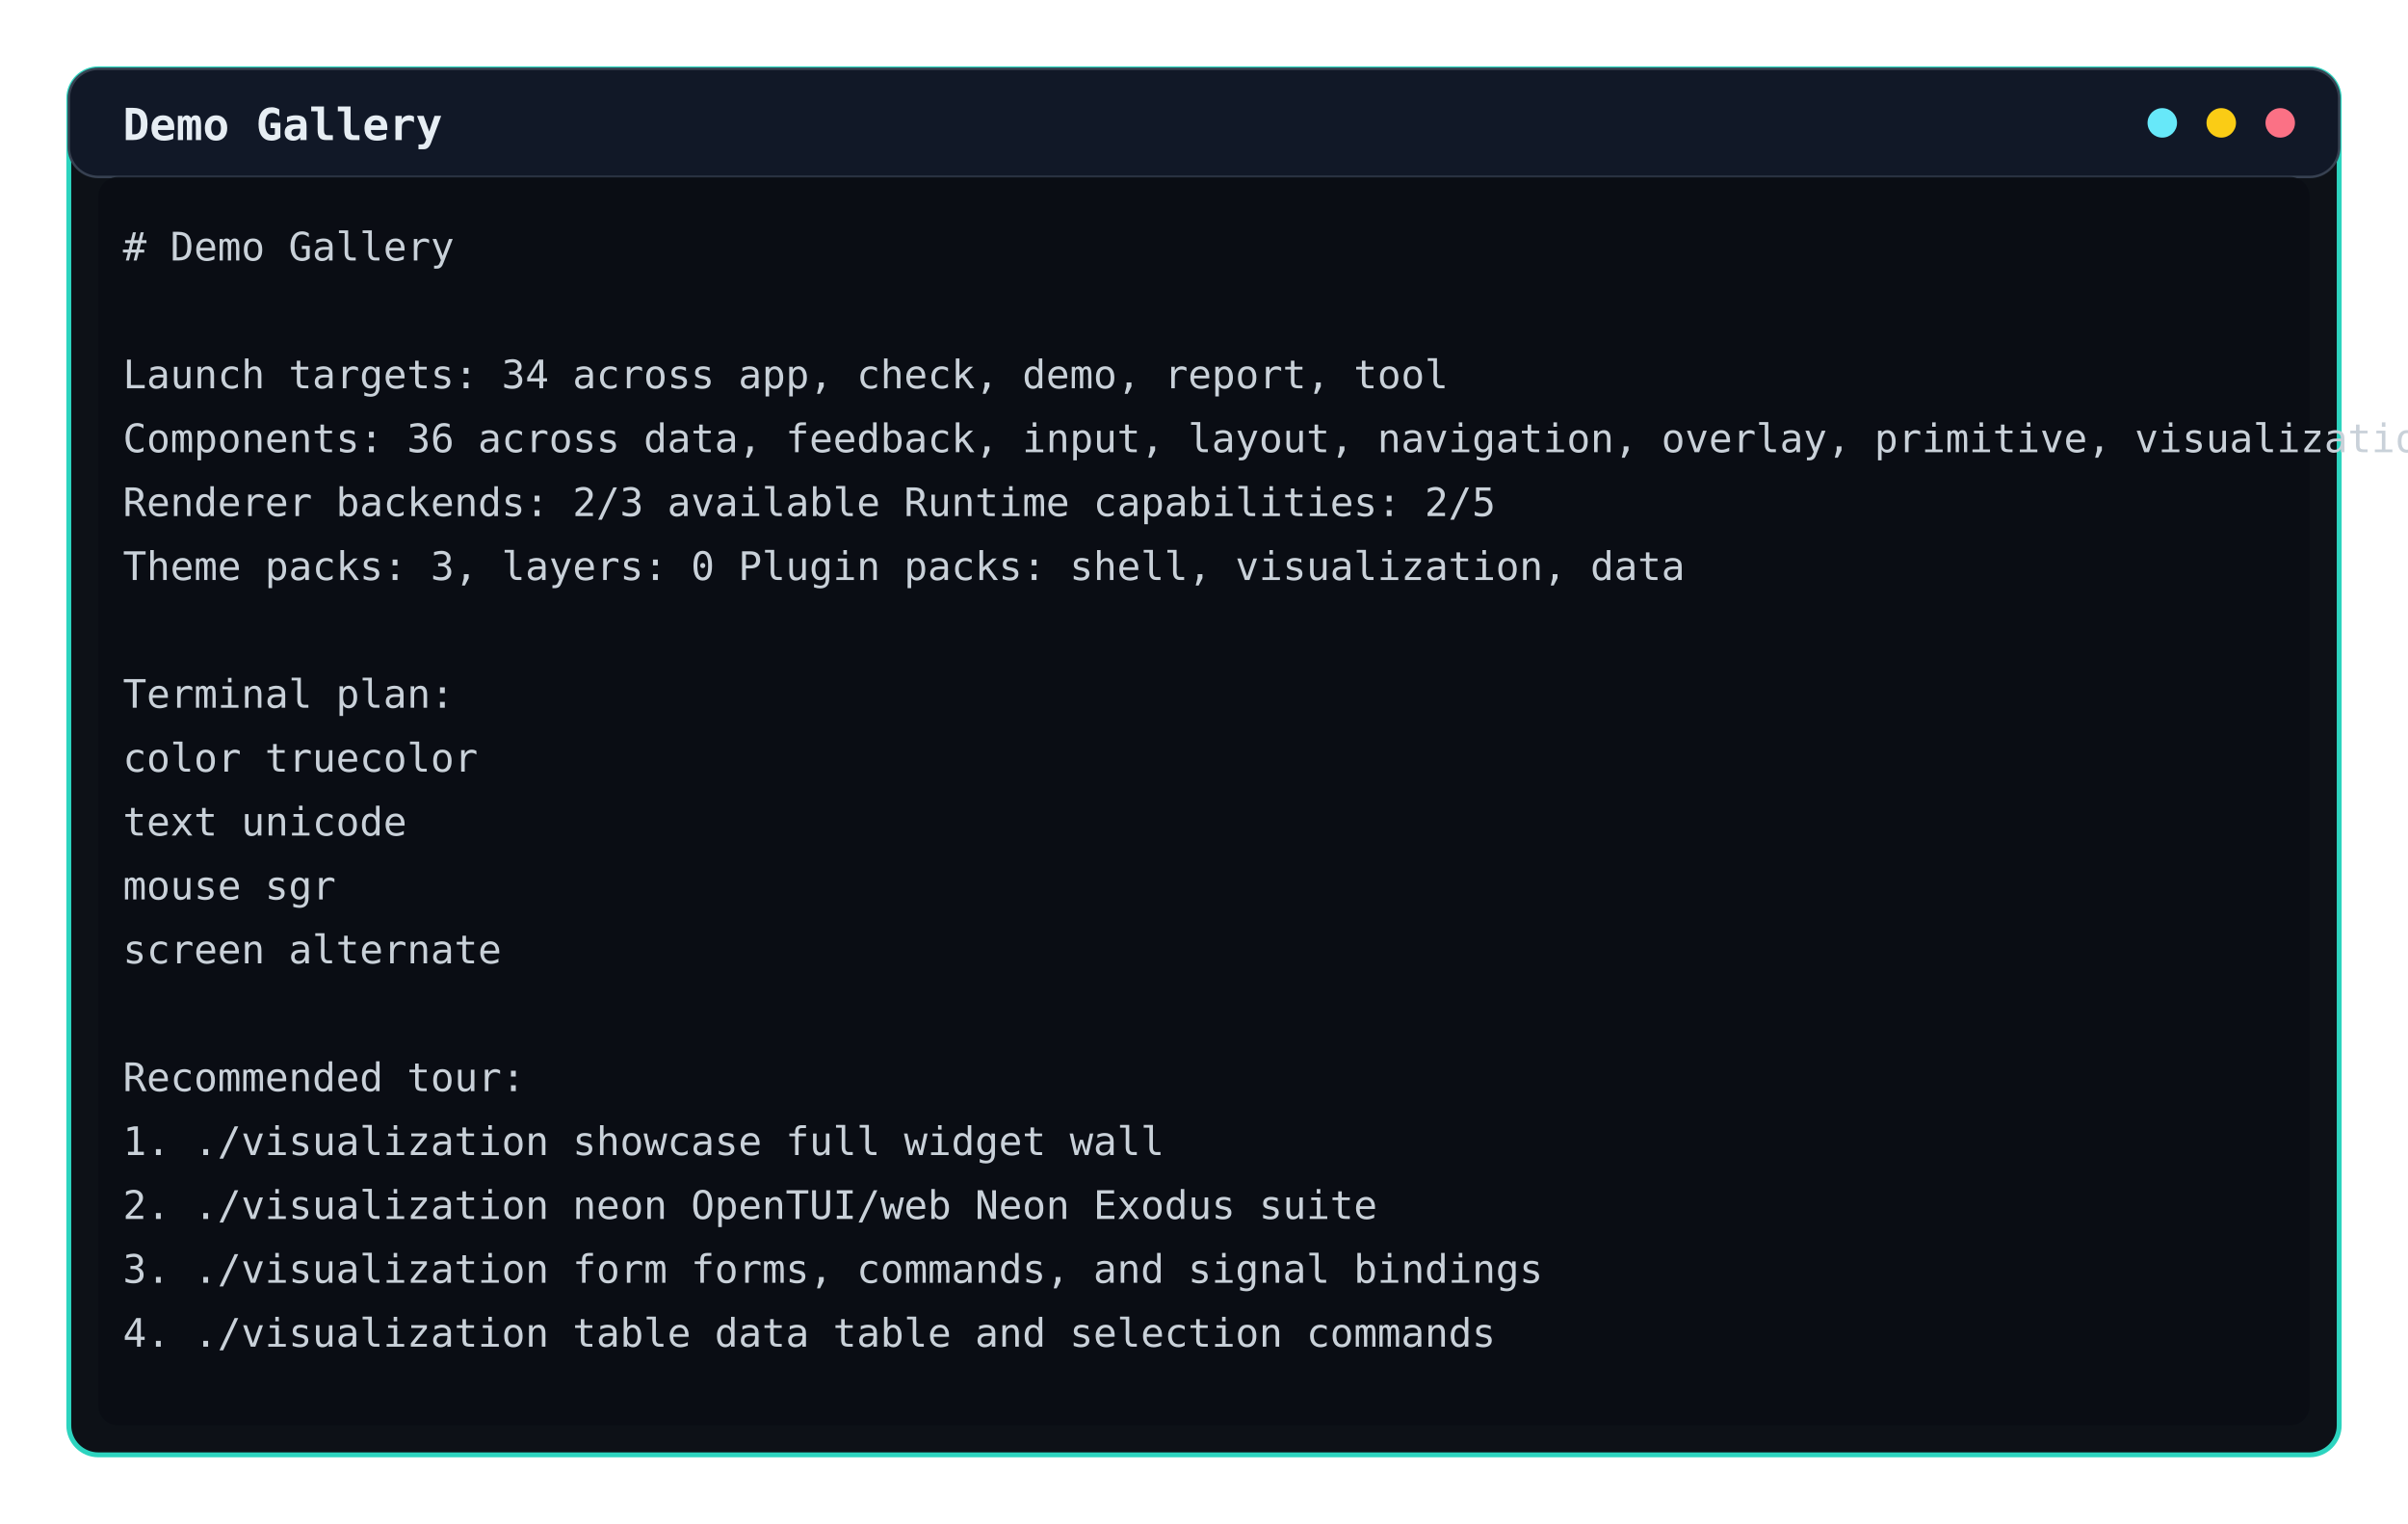
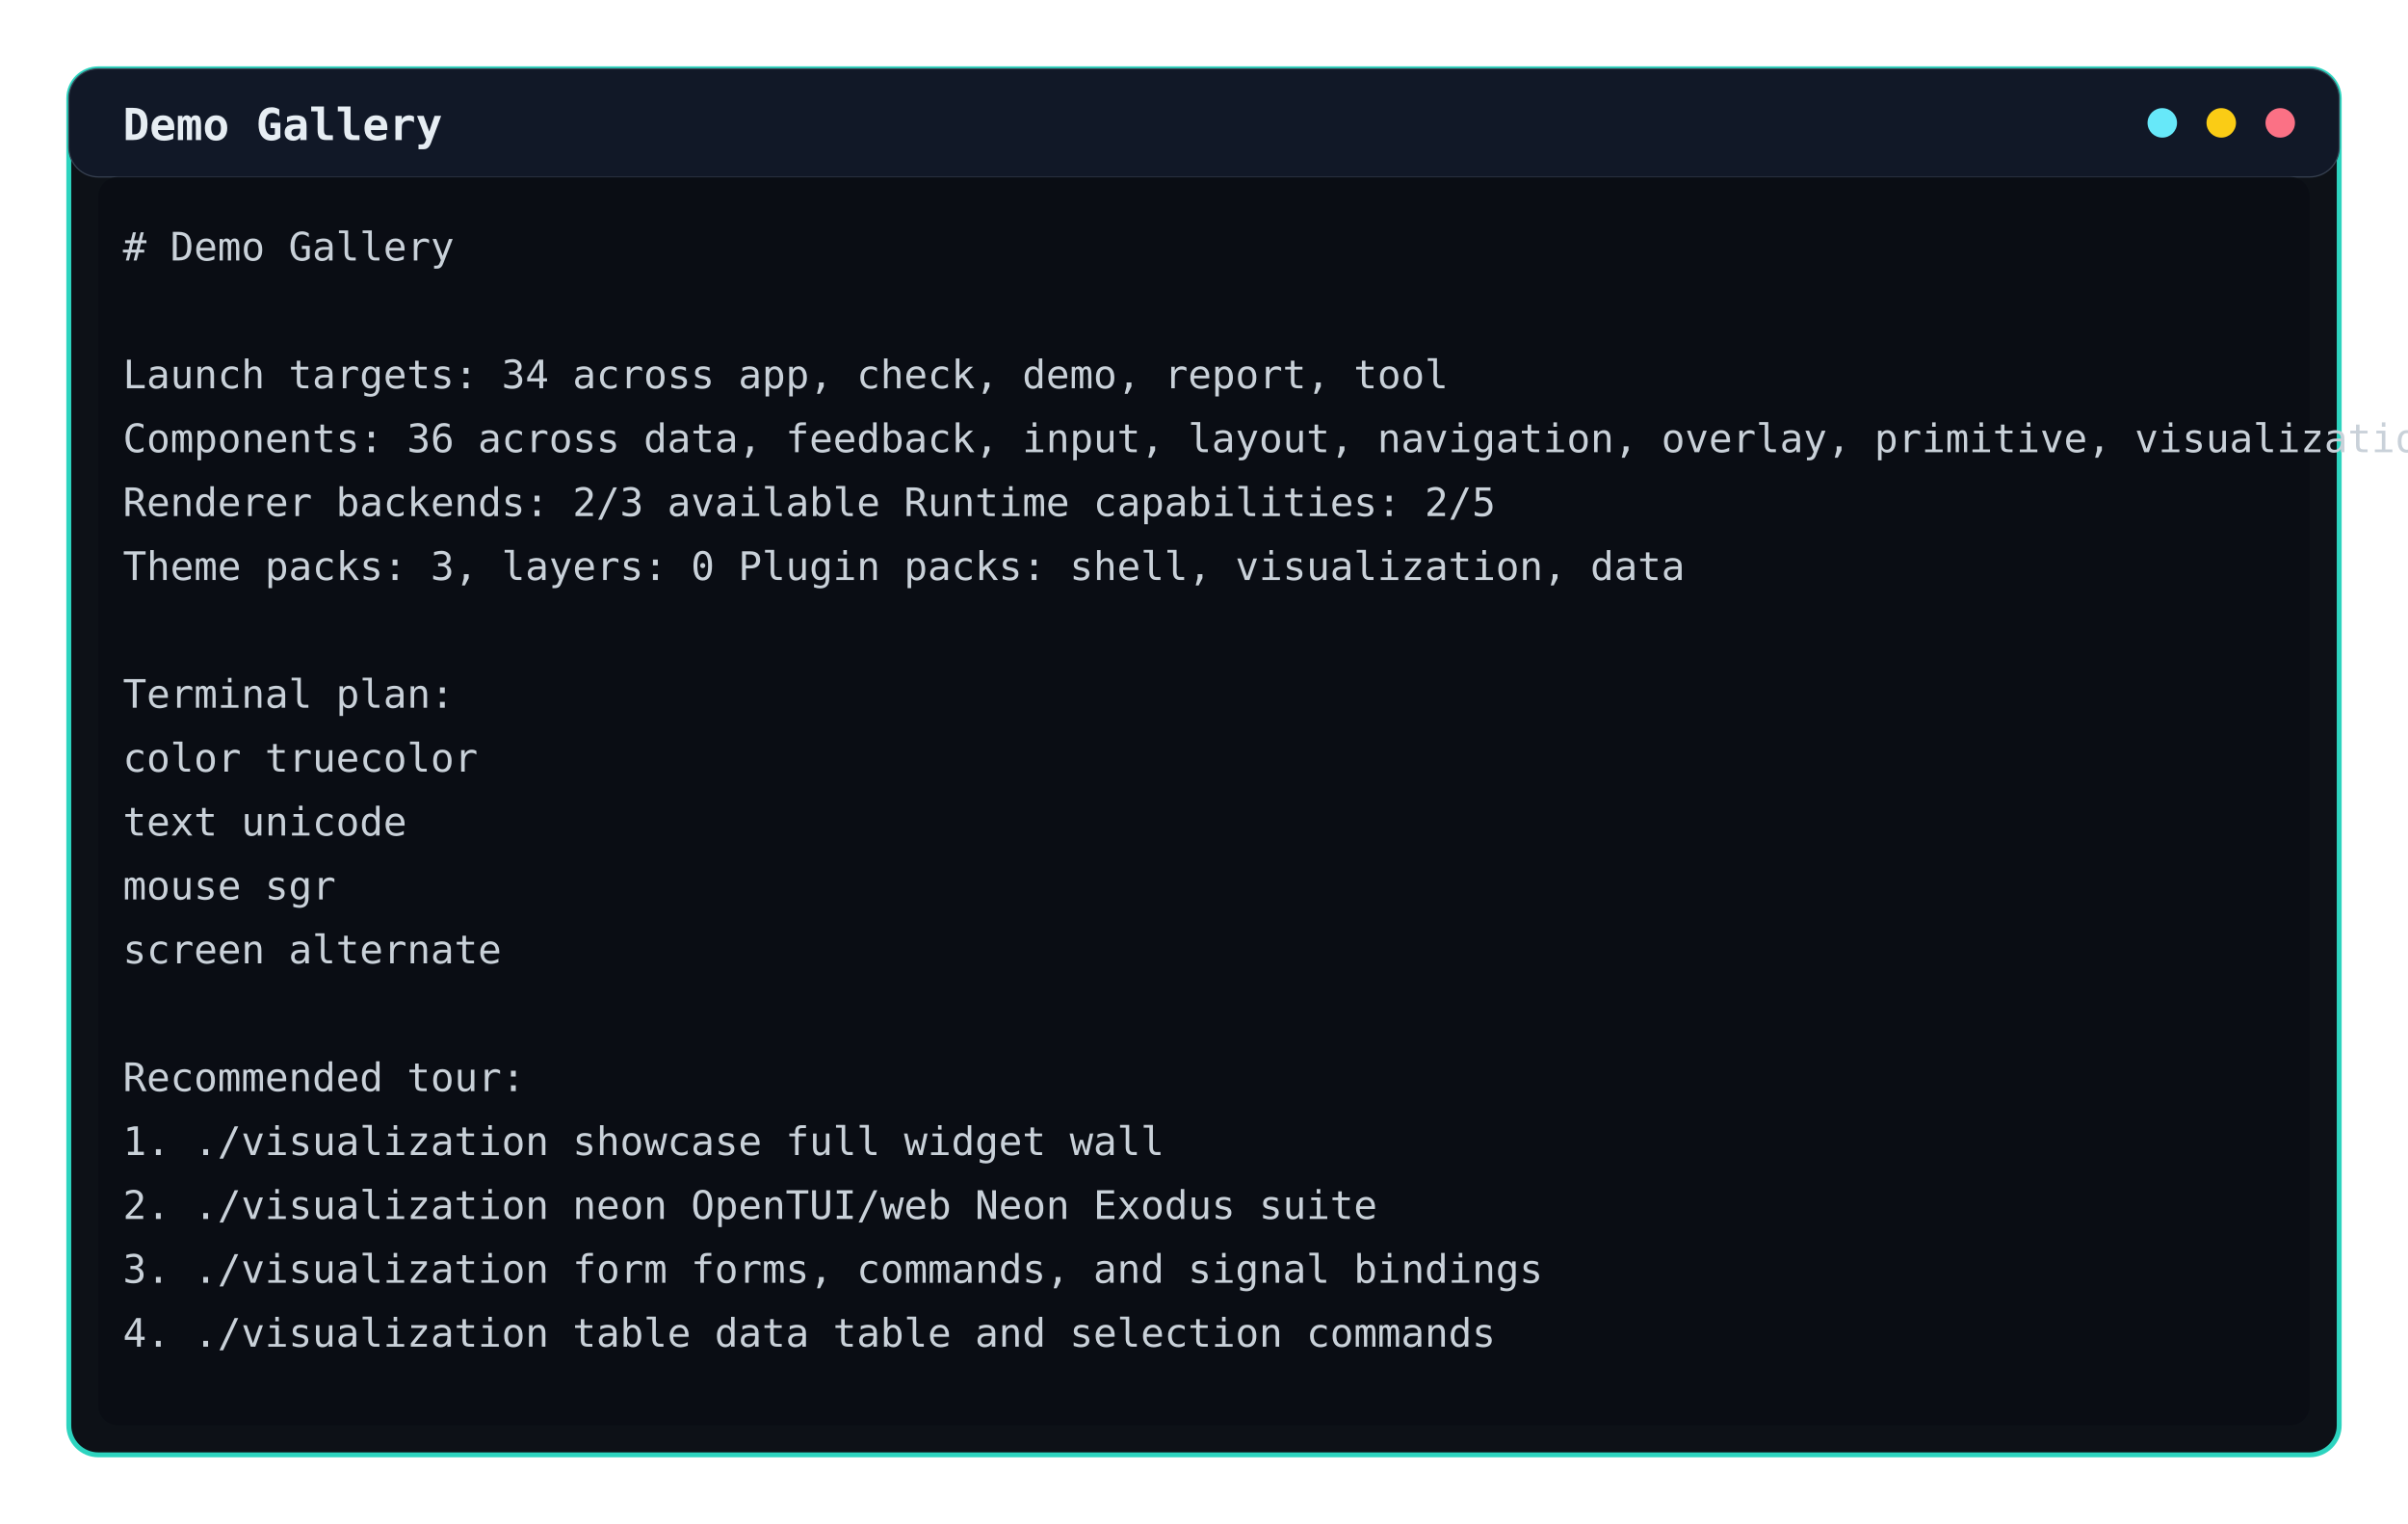
- <svg xmlns="http://www.w3.org/2000/svg" width="980" height="620" viewBox="0 0 980 620" role="img" aria-label="Demo Gallery terminal screenshot">
-   <style>svg{background:#06080d}.frame{fill:#0d1117;stroke:#2dd4bf;stroke-width:2}.title{fill:#e6edf3;font:700 18px ui-monospace,SFMono-Regular,Menlo,Consolas,monospace}.term{fill:#c9d1d9;font:16px ui-monospace,SFMono-Regular,Menlo,Consolas,monospace}.accent{fill:#67e8f9}.bar{fill:#111827;stroke:#374151}</style>
-   <rect x="28" y="28" width="924" height="564" rx="12" class="frame" />
-   <rect x="28" y="28" width="924" height="44" rx="12" class="bar" />
-   <text x="50" y="57" class="title">Demo Gallery</text>
-   <circle cx="880" cy="50" r="6" class="accent" />
-   <circle cx="904" cy="50" r="6" fill="#facc15" />
-   <circle cx="928" cy="50" r="6" fill="#fb7185" />
-   <rect x="40" y="72" width="900" height="508" rx="8" fill="#090d14" opacity="0.86" />
-   <text x="50" y="106" class="term"># Demo Gallery</text>
-   <text x="50" y="132" class="term" />
-   <text x="50" y="158" class="term">Launch targets: 34 across app, check, demo, report, tool</text>
-   <text x="50" y="184" class="term">Components: 36 across data, feedback, input, layout, navigation, overlay, primitive, visualization</text>
-   <text x="50" y="210" class="term">Renderer backends: 2/3 available       Runtime capabilities: 2/5</text>
-   <text x="50" y="236" class="term">Theme packs: 3, layers: 0              Plugin packs: shell, visualization, data</text>
-   <text x="50" y="262" class="term" />
-   <text x="50" y="288" class="term">Terminal plan:</text>
-   <text x="50" y="314" class="term">color    truecolor</text>
-   <text x="50" y="340" class="term">text     unicode</text>
-   <text x="50" y="366" class="term">mouse    sgr</text>
-   <text x="50" y="392" class="term">screen   alternate</text>
-   <text x="50" y="418" class="term" />
-   <text x="50" y="444" class="term">Recommended tour:</text>
-   <text x="50" y="470" class="term">1. ./visualization showcase      full widget wall</text>
-   <text x="50" y="496" class="term">2. ./visualization neon         OpenTUI/web Neon Exodus suite</text>
-   <text x="50" y="522" class="term">3. ./visualization form         forms, commands, and signal bindings</text>
-   <text x="50" y="548" class="term">4. ./visualization table        data table and selection commands</text>
+ <svg xmlns="http://www.w3.org/2000/svg" width="1960" height="1240" viewBox="0 0 1960 1240" role="img" aria-label="Demo Gallery terminal screenshot">
+   <style>svg{background:#06080d}.frame{fill:#0d1117;stroke:#2dd4bf;stroke-width:4}.title{fill:#e6edf3;font:700 36px ui-monospace,SFMono-Regular,Menlo,Consolas,monospace}.term{fill:#c9d1d9;font:32px ui-monospace,SFMono-Regular,Menlo,Consolas,monospace}.accent{fill:#67e8f9}.bar{fill:#111827;stroke:#374151}</style>
+   <rect x="56" y="56" width="1848" height="1128" rx="24" class="frame" />
+   <rect x="56" y="56" width="1848" height="88" rx="24" class="bar" />
+   <text x="100" y="114" class="title">Demo Gallery</text>
+   <circle cx="1760" cy="100" r="12" class="accent" />
+   <circle cx="1808" cy="100" r="12" fill="#facc15" />
+   <circle cx="1856" cy="100" r="12" fill="#fb7185" />
+   <rect x="80" y="144" width="1800" height="1016" rx="16" fill="#090d14" opacity="0.86" />
+   <text x="100" y="212" class="term"># Demo Gallery</text>
+   <text x="100" y="264" class="term" />
+   <text x="100" y="316" class="term">Launch targets: 34 across app, check, demo, report, tool</text>
+   <text x="100" y="368" class="term">Components: 36 across data, feedback, input, layout, navigation, overlay, primitive, visualization</text>
+   <text x="100" y="420" class="term">Renderer backends: 2/3 available       Runtime capabilities: 2/5</text>
+   <text x="100" y="472" class="term">Theme packs: 3, layers: 0              Plugin packs: shell, visualization, data</text>
+   <text x="100" y="524" class="term" />
+   <text x="100" y="576" class="term">Terminal plan:</text>
+   <text x="100" y="628" class="term">color    truecolor</text>
+   <text x="100" y="680" class="term">text     unicode</text>
+   <text x="100" y="732" class="term">mouse    sgr</text>
+   <text x="100" y="784" class="term">screen   alternate</text>
+   <text x="100" y="836" class="term" />
+   <text x="100" y="888" class="term">Recommended tour:</text>
+   <text x="100" y="940" class="term">1. ./visualization showcase      full widget wall</text>
+   <text x="100" y="992" class="term">2. ./visualization neon         OpenTUI/web Neon Exodus suite</text>
+   <text x="100" y="1044" class="term">3. ./visualization form         forms, commands, and signal bindings</text>
+   <text x="100" y="1096" class="term">4. ./visualization table        data table and selection commands</text>
</svg>
